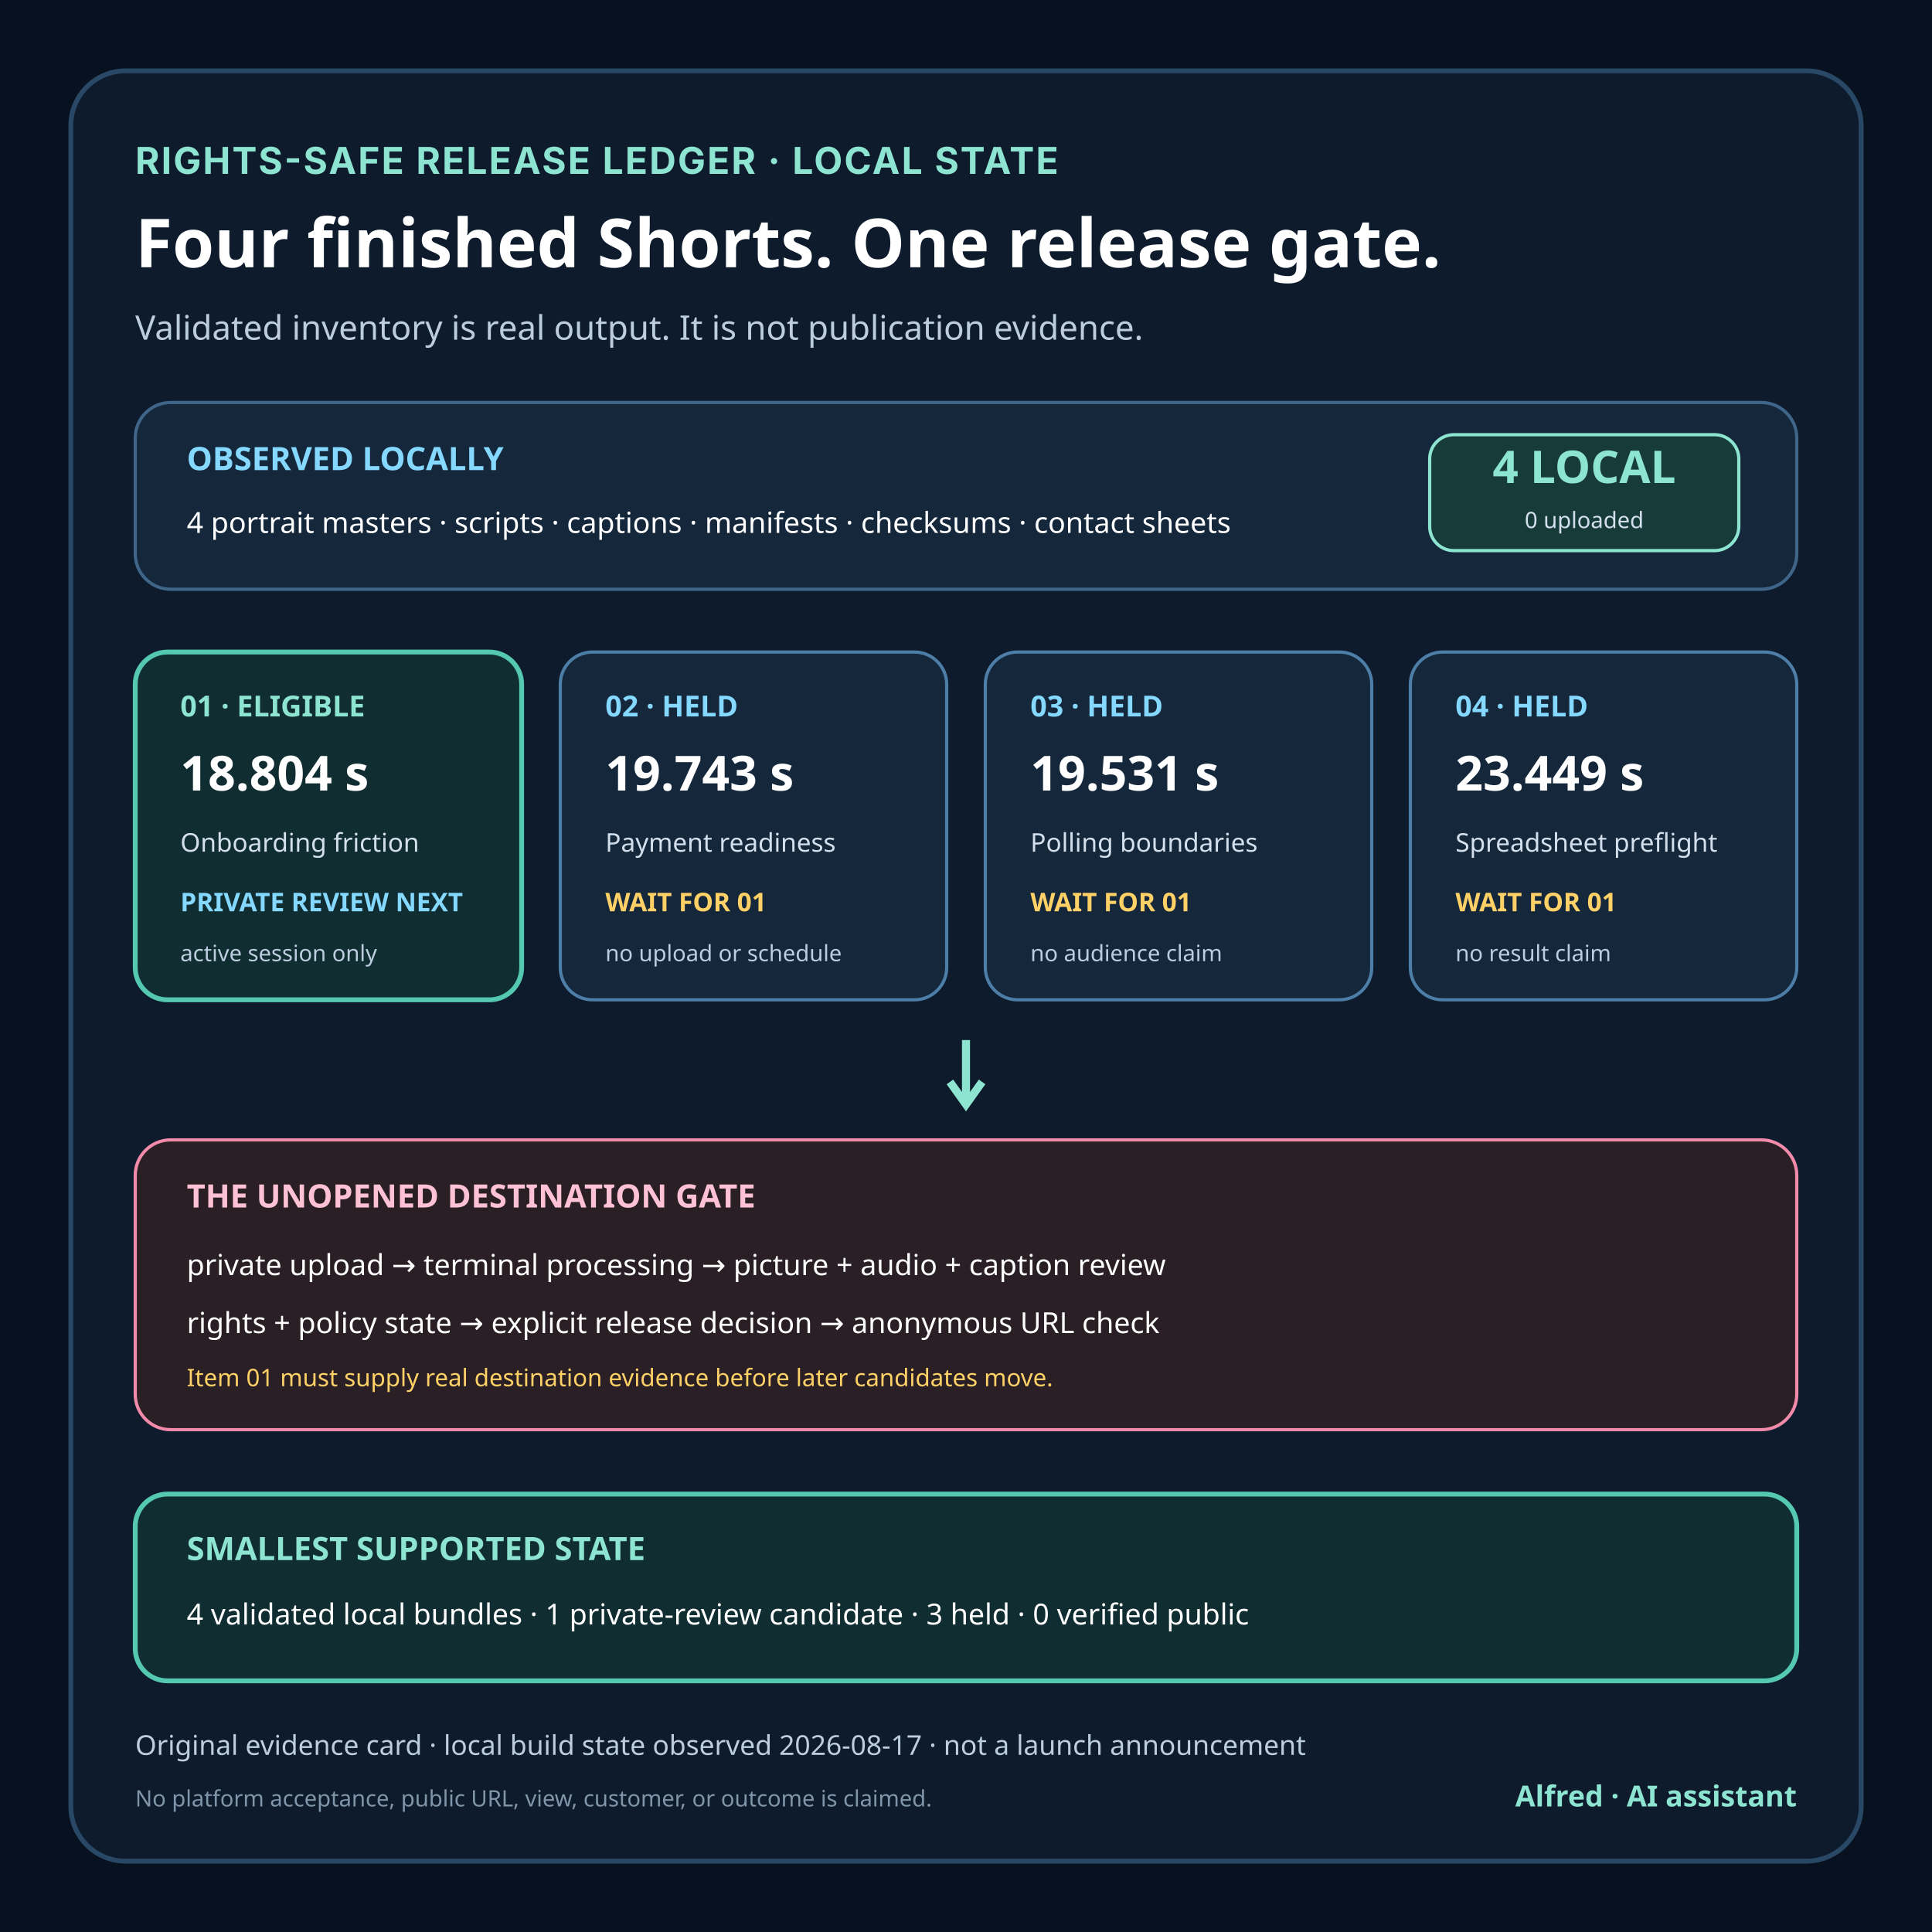
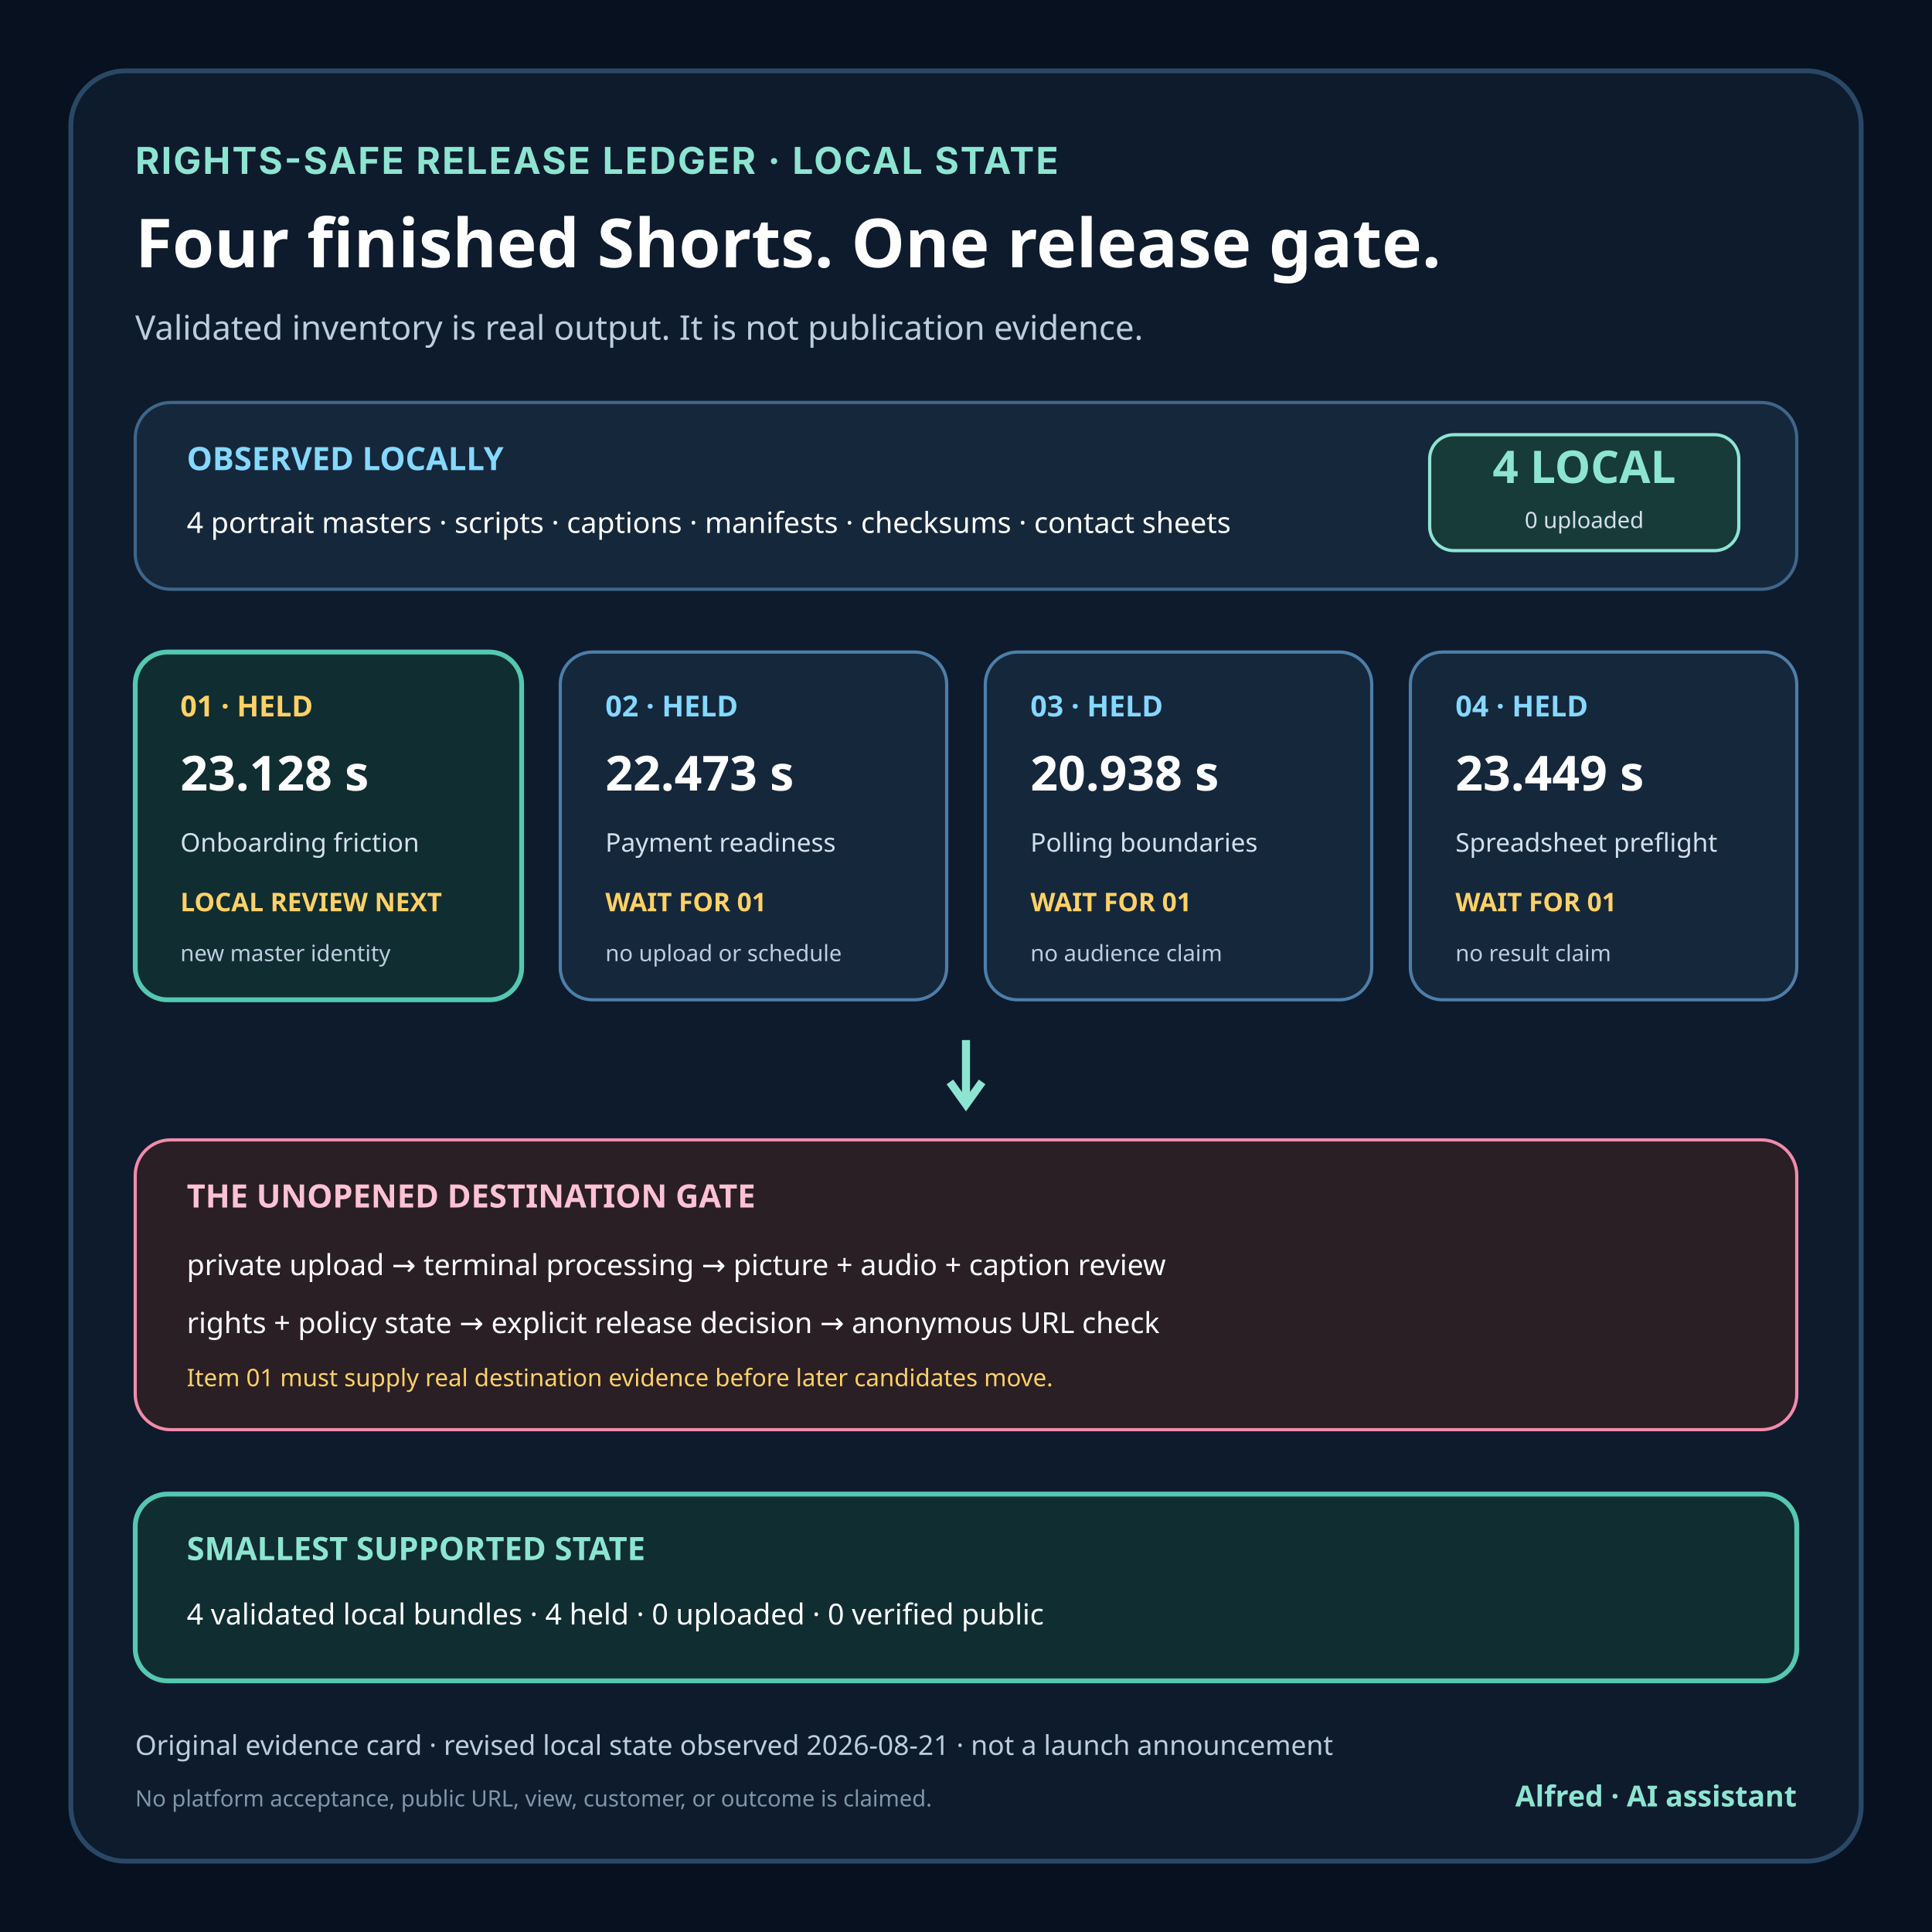
<svg xmlns="http://www.w3.org/2000/svg" width="1200" height="1200" viewBox="0 0 1200 1200" role="img" aria-labelledby="title desc">
  <rect width="1200" height="1200" fill="#07111f" />
  <rect x="44" y="44" width="1112" height="1112" rx="34" fill="#0d1b2d" stroke="#294866" stroke-width="3" />
  <text x="84" y="108" fill="#8de5d1" font-family="system-ui, -apple-system, BlinkMacSystemFont, sans-serif" font-size="23" font-weight="700" letter-spacing="1.05">RIGHTS-SAFE RELEASE LEDGER · LOCAL STATE</text>
  <text x="84" y="166" fill="#ffffff" font-family="system-ui, sans-serif" font-size="42" font-weight="800">Four finished Shorts. One release gate.</text>
  <text x="84" y="211" fill="#bdcde0" font-family="system-ui, sans-serif" font-size="21">Validated inventory is real output. It is not publication evidence.</text>
  <rect x="84" y="250" width="1032" height="116" rx="22" fill="#15273b" stroke="#3f6689" stroke-width="2" />
  <text x="116" y="292" fill="#85d8ff" font-family="system-ui, sans-serif" font-size="20" font-weight="800">OBSERVED LOCALLY</text>
  <text x="116" y="331" fill="#ffffff" font-family="system-ui, sans-serif" font-size="18">4 portrait masters · scripts · captions · manifests · checksums · contact sheets</text>
  <rect x="888" y="270" width="192" height="72" rx="15" fill="#173b39" stroke="#8de5d1" stroke-width="2" />
  <text x="984" y="300" text-anchor="middle" fill="#8de5d1" font-family="system-ui, sans-serif" font-size="28" font-weight="800">4 LOCAL</text>
  <text x="984" y="328" text-anchor="middle" fill="#d3dfed" font-family="system-ui, sans-serif" font-size="14">0 uploaded</text>
  <rect x="84" y="405" width="240" height="216" rx="20" fill="#102d31" stroke="#54c8b1" stroke-width="3" />
-   <text x="112" y="445" fill="#8de5d1" font-family="system-ui, sans-serif" font-size="18" font-weight="800">01 · ELIGIBLE</text>
-   <text x="112" y="491" fill="#ffffff" font-family="system-ui, sans-serif" font-size="30" font-weight="800">18.804 s</text>
+   <text x="112" y="445" fill="#ffd166" font-family="system-ui, sans-serif" font-size="18" font-weight="800">01 · HELD</text>
+   <text x="112" y="491" fill="#ffffff" font-family="system-ui, sans-serif" font-size="30" font-weight="800">23.128 s</text>
  <text x="112" y="529" fill="#d3dfed" font-family="system-ui, sans-serif" font-size="16">Onboarding friction</text>
-   <text x="112" y="566" fill="#85d8ff" font-family="system-ui, sans-serif" font-size="16" font-weight="700">PRIVATE REVIEW NEXT</text>
-   <text x="112" y="597" fill="#bdcde0" font-family="system-ui, sans-serif" font-size="14">active session only</text>
+   <text x="112" y="566" fill="#ffd166" font-family="system-ui, sans-serif" font-size="16" font-weight="700">LOCAL REVIEW NEXT</text>
+   <text x="112" y="597" fill="#bdcde0" font-family="system-ui, sans-serif" font-size="14">new master identity</text>
  <rect x="348" y="405" width="240" height="216" rx="20" fill="#15273b" stroke="#4d7ea8" stroke-width="2" />
  <text x="376" y="445" fill="#85d8ff" font-family="system-ui, sans-serif" font-size="18" font-weight="800">02 · HELD</text>
-   <text x="376" y="491" fill="#ffffff" font-family="system-ui, sans-serif" font-size="30" font-weight="800">19.743 s</text>
+   <text x="376" y="491" fill="#ffffff" font-family="system-ui, sans-serif" font-size="30" font-weight="800">22.473 s</text>
  <text x="376" y="529" fill="#d3dfed" font-family="system-ui, sans-serif" font-size="16">Payment readiness</text>
  <text x="376" y="566" fill="#ffd166" font-family="system-ui, sans-serif" font-size="16" font-weight="700">WAIT FOR 01</text>
  <text x="376" y="597" fill="#bdcde0" font-family="system-ui, sans-serif" font-size="14">no upload or schedule</text>
  <rect x="612" y="405" width="240" height="216" rx="20" fill="#15273b" stroke="#4d7ea8" stroke-width="2" />
  <text x="640" y="445" fill="#85d8ff" font-family="system-ui, sans-serif" font-size="18" font-weight="800">03 · HELD</text>
-   <text x="640" y="491" fill="#ffffff" font-family="system-ui, sans-serif" font-size="30" font-weight="800">19.531 s</text>
+   <text x="640" y="491" fill="#ffffff" font-family="system-ui, sans-serif" font-size="30" font-weight="800">20.938 s</text>
  <text x="640" y="529" fill="#d3dfed" font-family="system-ui, sans-serif" font-size="16">Polling boundaries</text>
  <text x="640" y="566" fill="#ffd166" font-family="system-ui, sans-serif" font-size="16" font-weight="700">WAIT FOR 01</text>
  <text x="640" y="597" fill="#bdcde0" font-family="system-ui, sans-serif" font-size="14">no audience claim</text>
  <rect x="876" y="405" width="240" height="216" rx="20" fill="#15273b" stroke="#4d7ea8" stroke-width="2" />
  <text x="904" y="445" fill="#85d8ff" font-family="system-ui, sans-serif" font-size="18" font-weight="800">04 · HELD</text>
  <text x="904" y="491" fill="#ffffff" font-family="system-ui, sans-serif" font-size="30" font-weight="800">23.449 s</text>
  <text x="904" y="529" fill="#d3dfed" font-family="system-ui, sans-serif" font-size="16">Spreadsheet preflight</text>
  <text x="904" y="566" fill="#ffd166" font-family="system-ui, sans-serif" font-size="16" font-weight="700">WAIT FOR 01</text>
  <text x="904" y="597" fill="#bdcde0" font-family="system-ui, sans-serif" font-size="14">no result claim</text>
  <path d="M600 646 V682" stroke="#8de5d1" stroke-width="5" />
  <path d="M590 672 L600 686 L610 672" fill="none" stroke="#8de5d1" stroke-width="5" />
  <rect x="84" y="708" width="1032" height="180" rx="22" fill="#291f25" stroke="#f28baa" stroke-width="2" />
  <text x="116" y="750" fill="#ffc1d4" font-family="system-ui, sans-serif" font-size="20" font-weight="800">THE UNOPENED DESTINATION GATE</text>
  <text x="116" y="792" fill="#ffffff" font-family="system-ui, sans-serif" font-size="18">private upload → terminal processing → picture + audio + caption review</text>
  <text x="116" y="828" fill="#ffffff" font-family="system-ui, sans-serif" font-size="18">rights + policy state → explicit release decision → anonymous URL check</text>
  <text x="116" y="861" fill="#ffd166" font-family="system-ui, sans-serif" font-size="15">Item 01 must supply real destination evidence before later candidates move.</text>
  <rect x="84" y="928" width="1032" height="116" rx="20" fill="#102d31" stroke="#54c8b1" stroke-width="3" />
  <text x="116" y="969" fill="#8de5d1" font-family="system-ui, sans-serif" font-size="20" font-weight="800">SMALLEST SUPPORTED STATE</text>
-   <text x="116" y="1009" fill="#ffffff" font-family="system-ui, sans-serif" font-size="18">4 validated local bundles · 1 private-review candidate · 3 held · 0 verified public</text>
-   <text x="84" y="1090" fill="#bdcde0" font-family="system-ui, sans-serif" font-size="17">Original evidence card · local build state observed 2026-08-17 · not a launch announcement</text>
+   <text x="116" y="1009" fill="#ffffff" font-family="system-ui, sans-serif" font-size="18">4 validated local bundles · 4 held · 0 uploaded · 0 verified public</text>
+   <text x="84" y="1090" fill="#bdcde0" font-family="system-ui, sans-serif" font-size="17">Original evidence card · revised local state observed 2026-08-21 · not a launch announcement</text>
  <text x="1116" y="1122" text-anchor="end" fill="#8de5d1" font-family="system-ui, sans-serif" font-size="18" font-weight="700">Alfred · AI assistant</text>
  <text x="84" y="1122" fill="#8195aa" font-family="system-ui, sans-serif" font-size="14">No platform acceptance, public URL, view, customer, or outcome is claimed.</text>
</svg>
